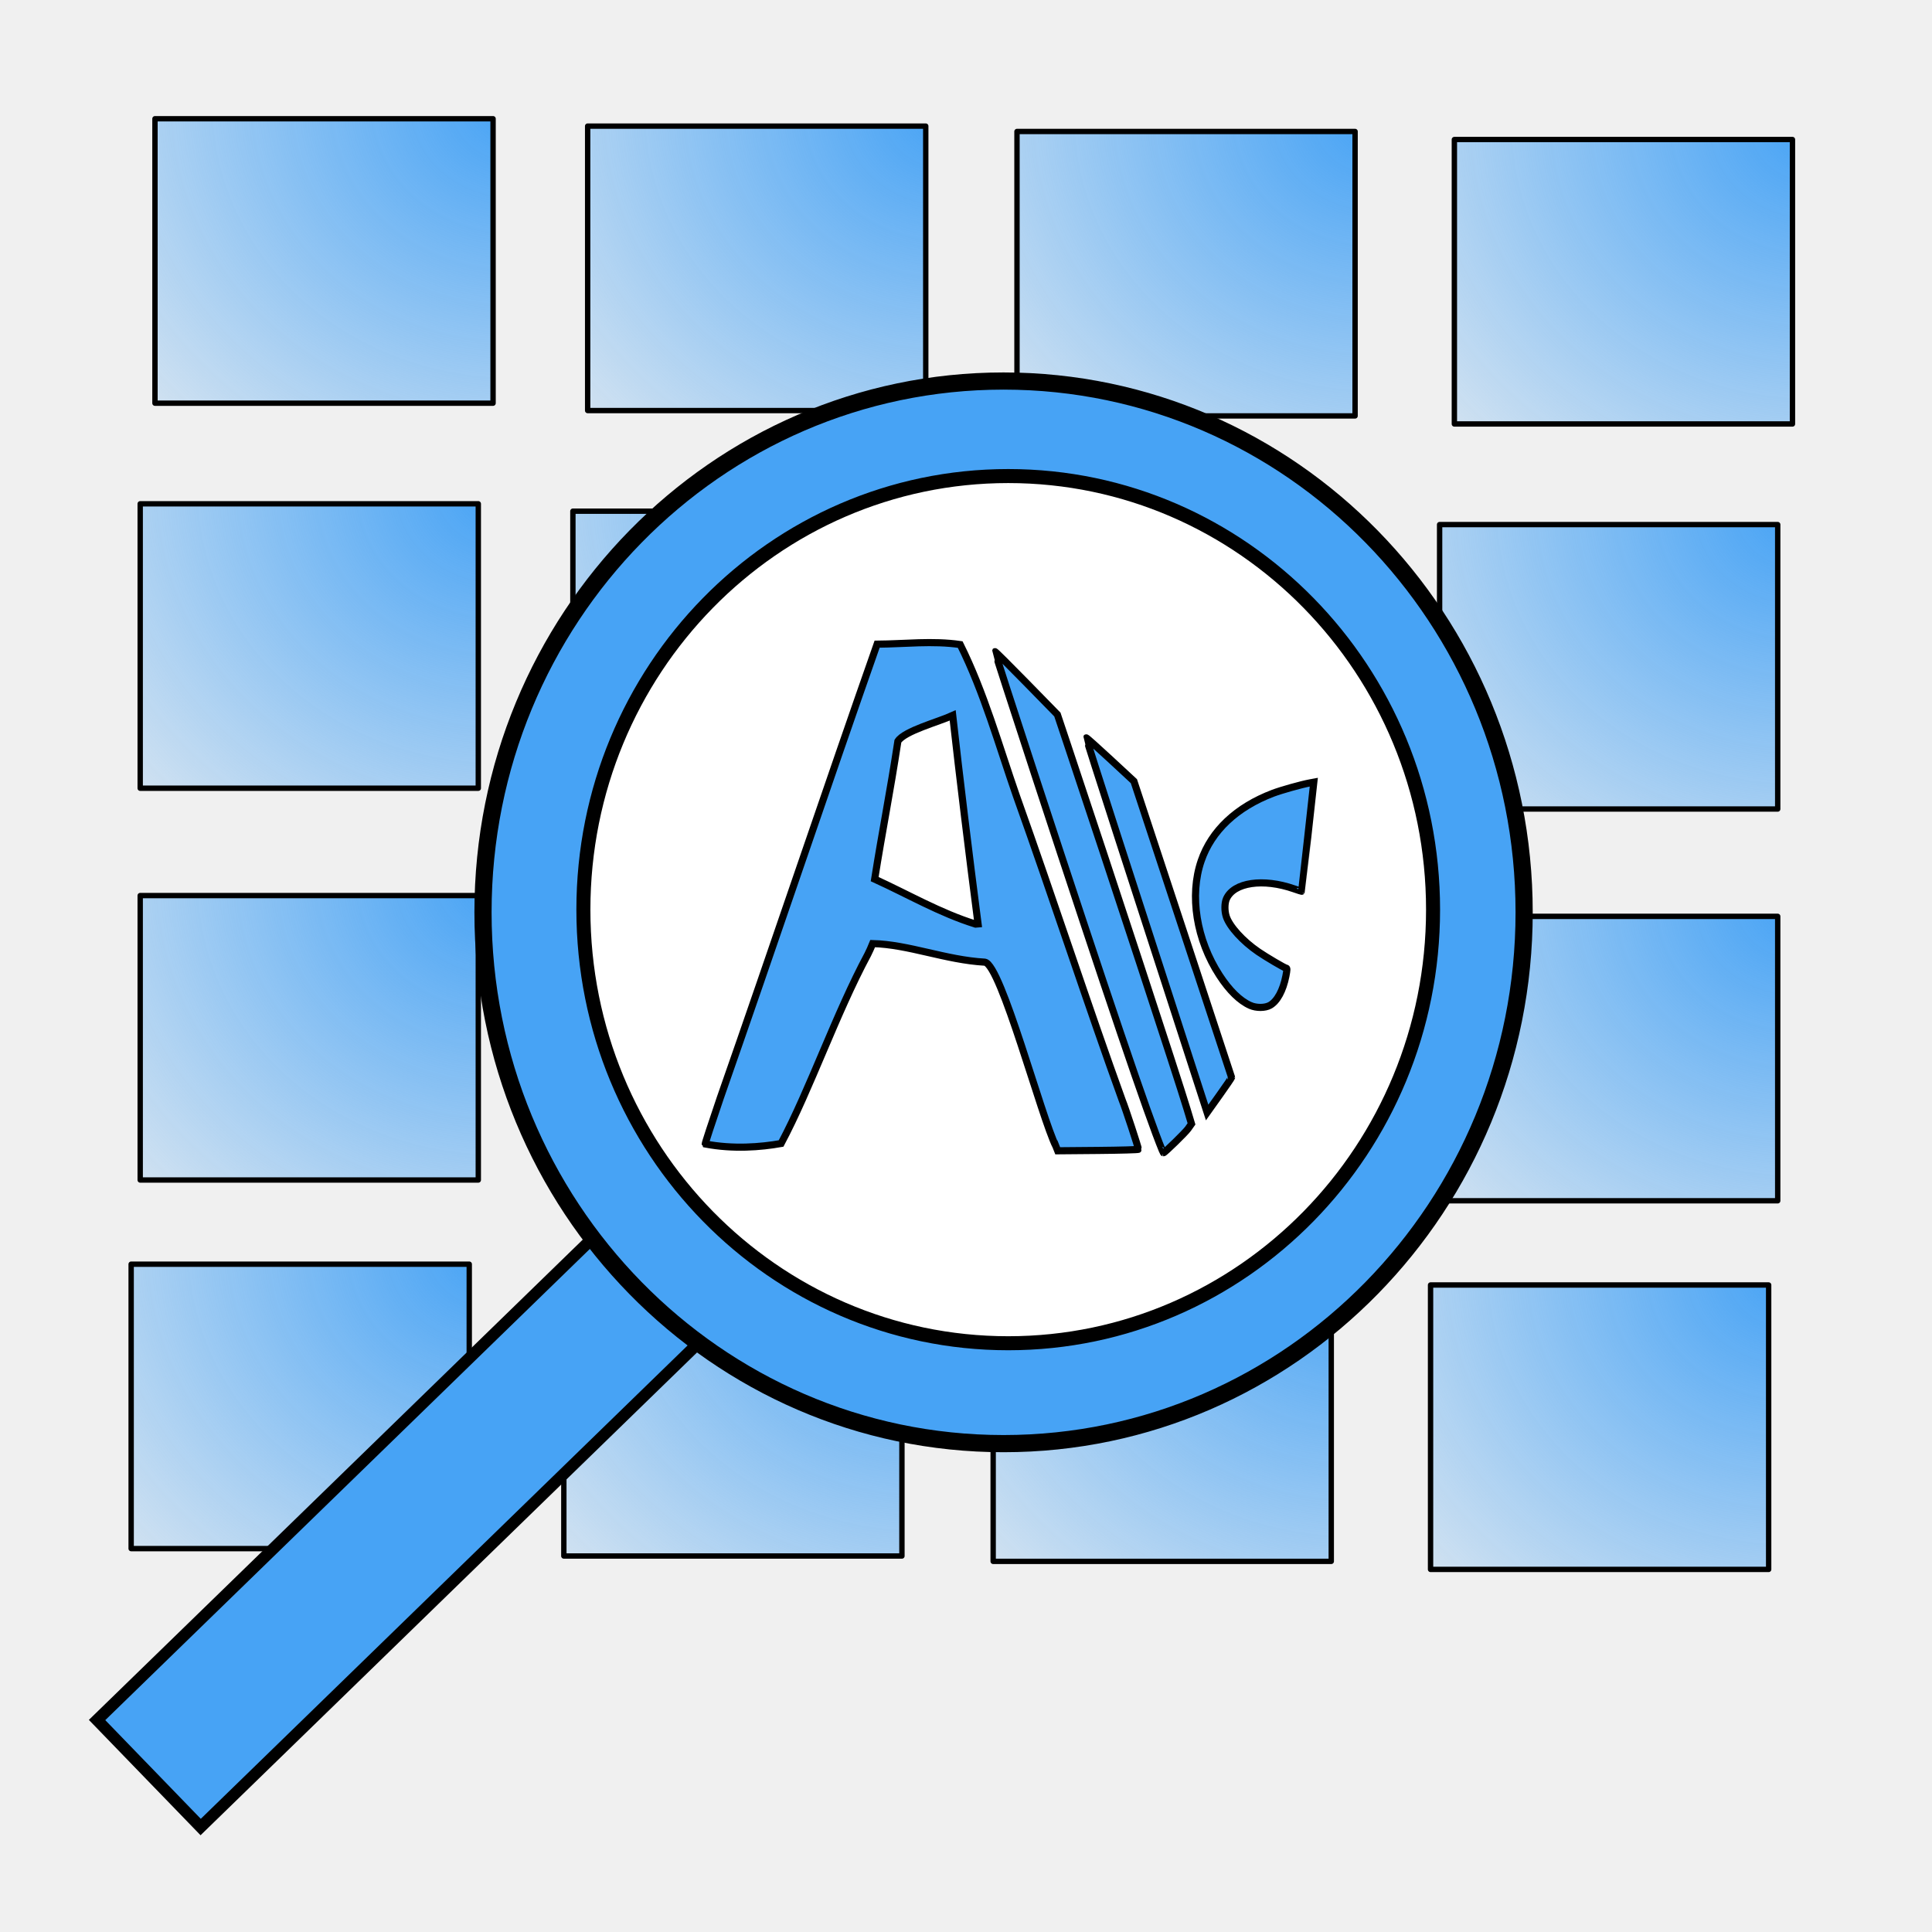
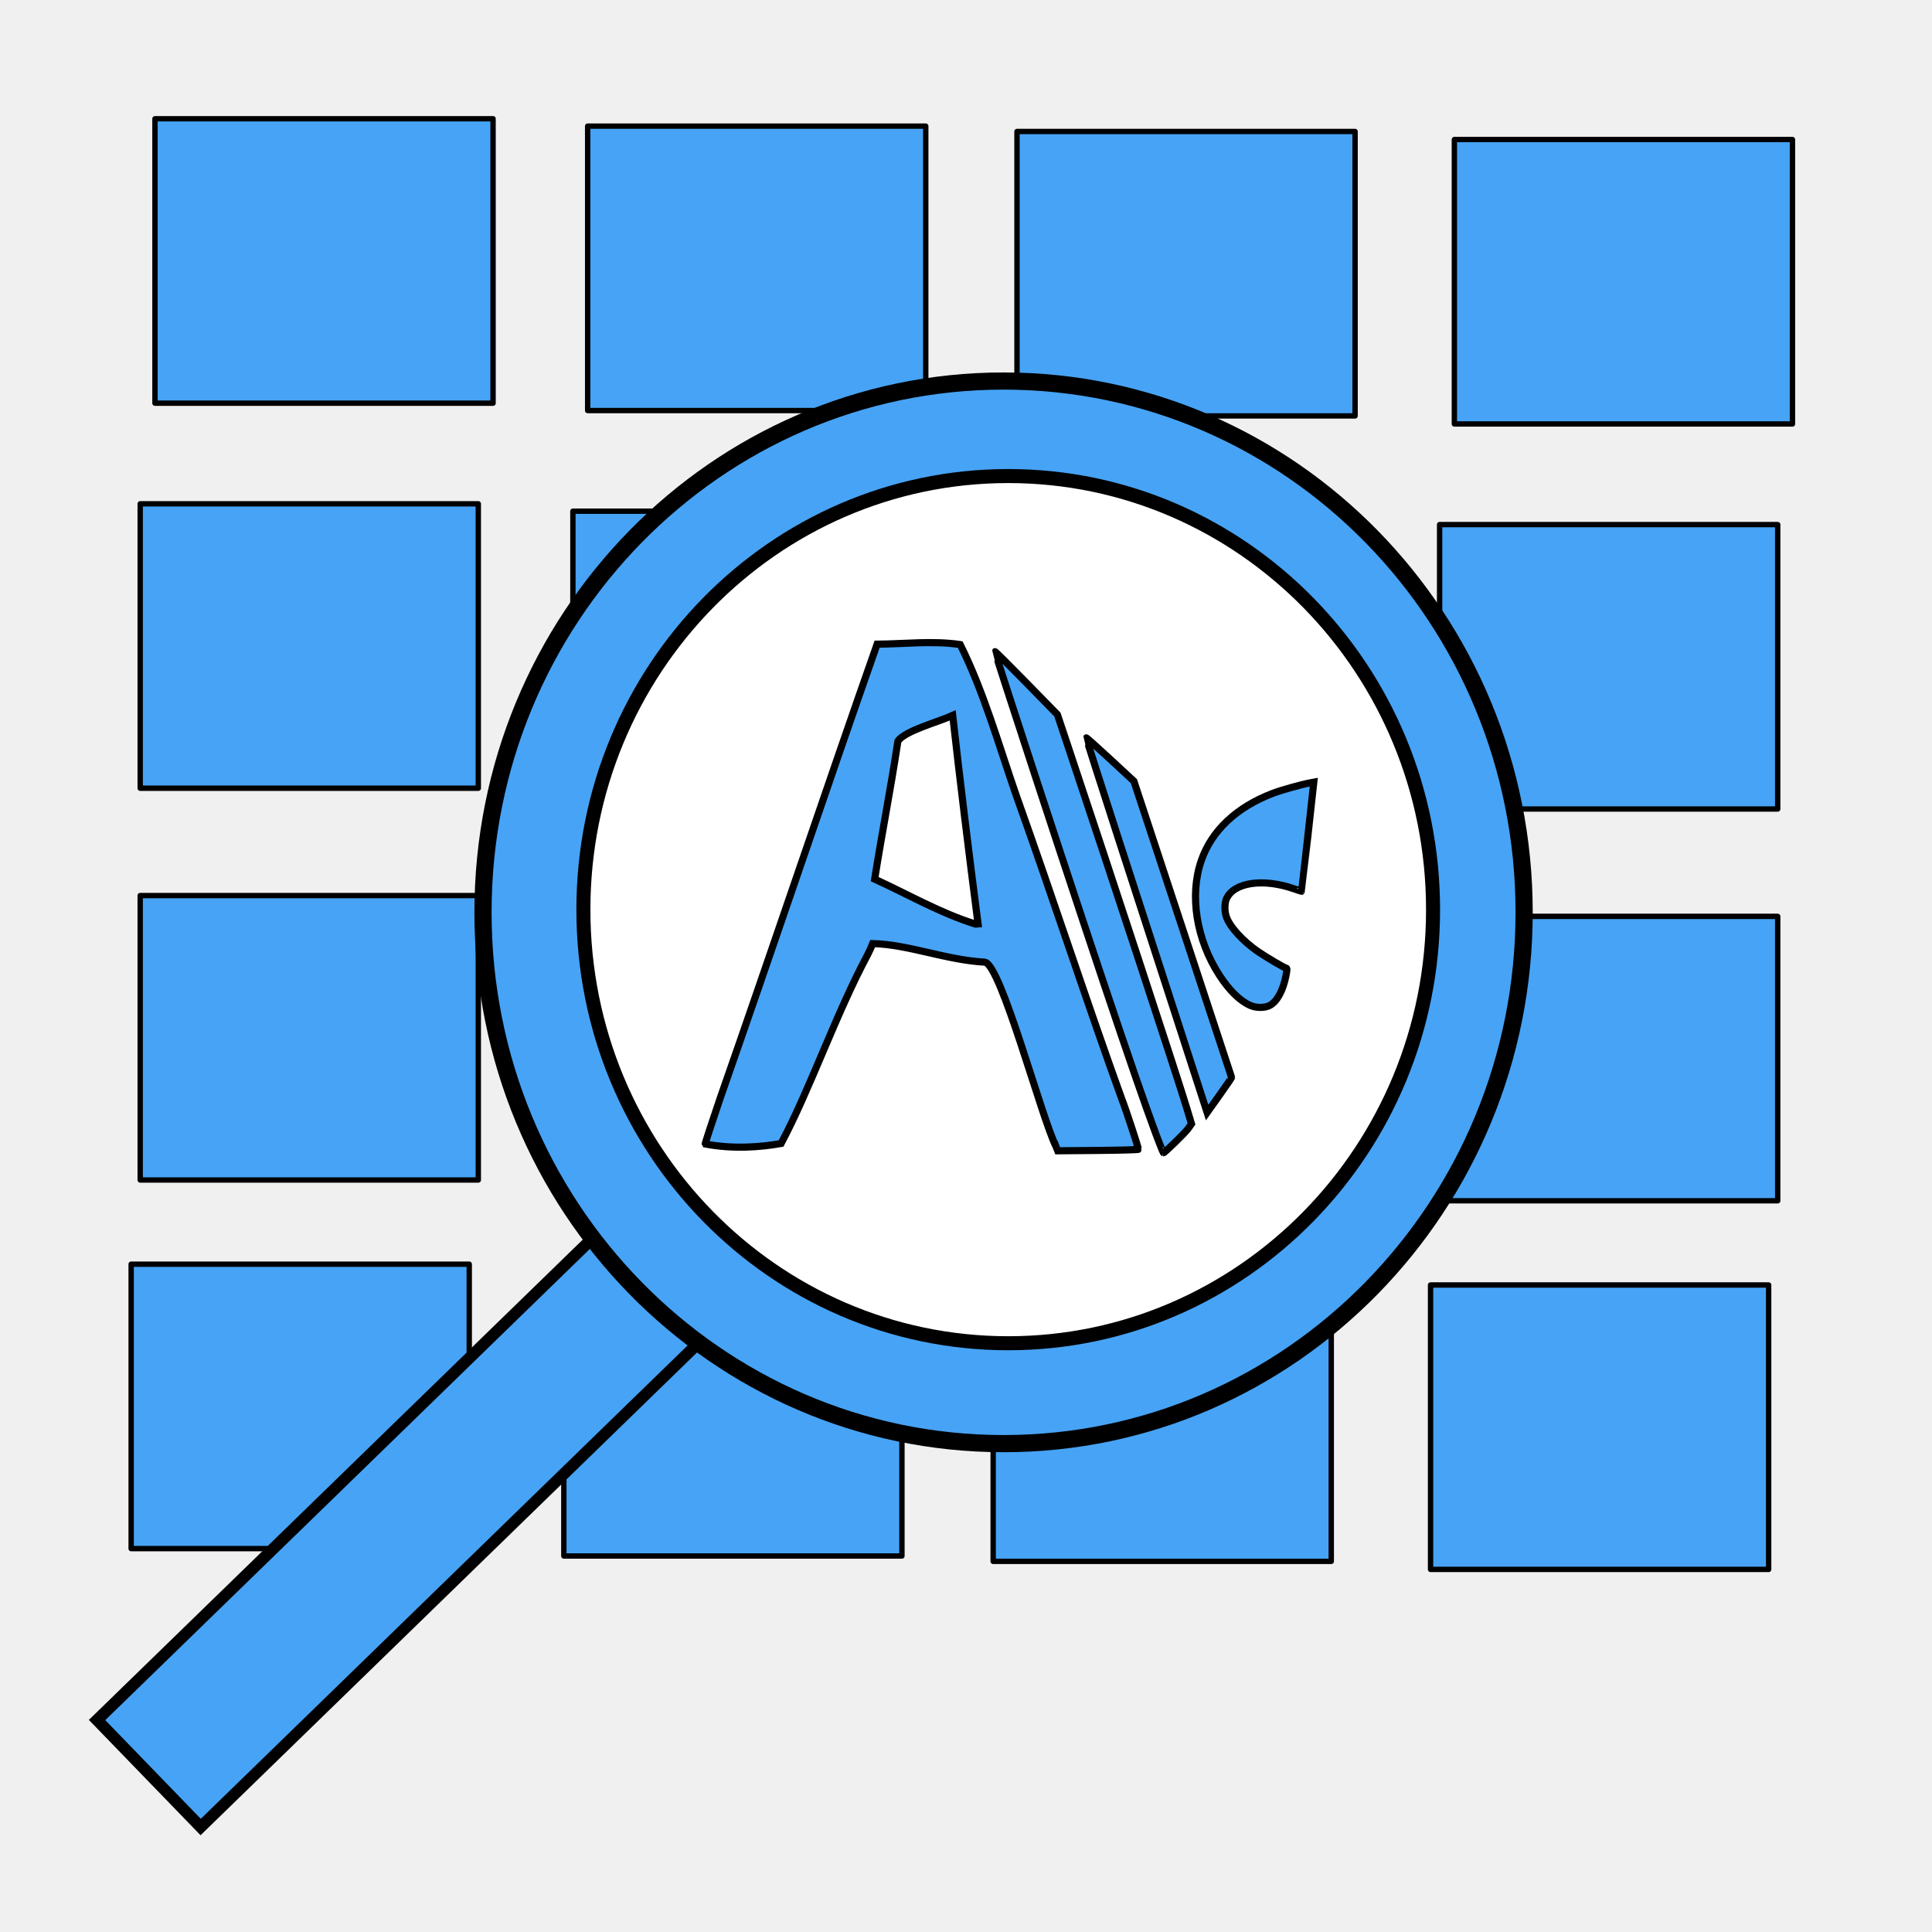
<svg xmlns="http://www.w3.org/2000/svg" xmlns:ns1="http://www.openswatchbook.org/uri/2009/osb" xmlns:xlink="http://www.w3.org/1999/xlink" width="180" height="180" viewBox="0 0 180 180" id="svg2" version="1.1">
  <defs id="defs4">
    <linearGradient id="linearGradient4469">
      <stop style="stop-color:#47a3f5;stop-opacity:1;" offset="0" id="stop4471" />
      <stop style="stop-color:#47a3f5;stop-opacity:0;" offset="1" id="stop4473" />
    </linearGradient>
    <linearGradient id="linearGradient5639" ns1:paint="solid">
      <stop style="stop-color:#47a3f5;stop-opacity:1;" offset="0" id="stop5641" />
    </linearGradient>
-     <radialGradient xlink:href="#linearGradient4469" id="radialGradient4475" cx="-197.851" cy="926.255" fx="-197.851" fy="926.255" r="16.25" gradientTransform="matrix(-3.430769,-1.4515357e-7,1.3213502e-7,-3.123077,-510.0309,3776.878)" gradientUnits="userSpaceOnUse" />
-     <radialGradient xlink:href="#linearGradient4469" id="radialGradient4475-7" cx="-197.851" cy="926.255" fx="-197.851" fy="926.255" r="16.25" gradientTransform="matrix(-3.430769,-1.4515357e-7,1.3213502e-7,-3.123077,-550.7809,3776.128)" gradientUnits="userSpaceOnUse" />
-     <radialGradient xlink:href="#linearGradient4469" id="radialGradient4475-2" cx="-197.851" cy="926.255" fx="-197.851" fy="926.255" r="16.25" gradientTransform="matrix(-3.430769,-1.4515357e-7,1.3213502e-7,-3.123077,-590.7809,3775.628)" gradientUnits="userSpaceOnUse" />
-     <radialGradient xlink:href="#linearGradient4469" id="radialGradient4475-2-0" cx="-197.851" cy="926.255" fx="-197.851" fy="926.255" r="16.25" gradientTransform="matrix(-3.430769,-1.4515357e-7,1.3213502e-7,-3.123077,-592.1559,3811.503)" gradientUnits="userSpaceOnUse" />
    <radialGradient xlink:href="#linearGradient4469" id="radialGradient4475-7-7" cx="-197.851" cy="926.255" fx="-197.851" fy="926.255" r="16.25" gradientTransform="matrix(-3.430769,-1.4515357e-7,1.3213502e-7,-3.123077,-552.1559,3812.003)" gradientUnits="userSpaceOnUse" />
-     <radialGradient xlink:href="#linearGradient4469" id="radialGradient4475-1" cx="-197.851" cy="926.255" fx="-197.851" fy="926.255" r="16.25" gradientTransform="matrix(-3.430769,-1.4515357e-7,1.3213502e-7,-3.123077,-511.4059,3812.753)" gradientUnits="userSpaceOnUse" />
    <radialGradient xlink:href="#linearGradient4469" id="radialGradient4475-2-7" cx="-197.851" cy="926.255" fx="-197.851" fy="926.255" r="16.25" gradientTransform="matrix(-3.430769,-1.4515357e-7,1.3213502e-7,-3.123077,-592.1559,3848.003)" gradientUnits="userSpaceOnUse" />
    <radialGradient xlink:href="#linearGradient4469" id="radialGradient4475-7-4" cx="-197.851" cy="926.255" fx="-197.851" fy="926.255" r="16.25" gradientTransform="matrix(-3.430769,-1.4515357e-7,1.3213502e-7,-3.123077,-552.1559,3848.503)" gradientUnits="userSpaceOnUse" />
-     <radialGradient xlink:href="#linearGradient4469" id="radialGradient4475-0" cx="-197.851" cy="926.255" fx="-197.851" fy="926.255" r="16.25" gradientTransform="matrix(-3.430769,-1.4515357e-7,1.3213502e-7,-3.123077,-511.4059,3849.253)" gradientUnits="userSpaceOnUse" />
-     <radialGradient xlink:href="#linearGradient4469" id="radialGradient4475-2-7-0" cx="-197.851" cy="926.255" fx="-197.851" fy="926.255" r="16.25" gradientTransform="matrix(-3.430769,-1.4515357e-7,1.3213502e-7,-3.123077,-632.4684,3847.315)" gradientUnits="userSpaceOnUse" />
-     <radialGradient xlink:href="#linearGradient4469" id="radialGradient4475-2-0-4" cx="-197.851" cy="926.255" fx="-197.851" fy="926.255" r="16.25" gradientTransform="matrix(-3.430769,-1.4515357e-7,1.3213502e-7,-3.123077,-632.4684,3810.815)" gradientUnits="userSpaceOnUse" />
-     <radialGradient xlink:href="#linearGradient4469" id="radialGradient4475-2-5" cx="-197.851" cy="926.255" fx="-197.851" fy="926.255" r="16.25" gradientTransform="matrix(-3.430769,-1.4515357e-7,1.3213502e-7,-3.123077,-631.0934,3774.94)" gradientUnits="userSpaceOnUse" />
-     <radialGradient xlink:href="#linearGradient4469" id="radialGradient4475-2-7-0-4" cx="-197.851" cy="926.255" fx="-197.851" fy="926.255" r="16.25" gradientTransform="matrix(-3.430769,-1.4515357e-7,1.3213502e-7,-3.123077,-633.3121,3881.659)" gradientUnits="userSpaceOnUse" />
-     <radialGradient xlink:href="#linearGradient4469" id="radialGradient4475-2-7-7" cx="-197.851" cy="926.255" fx="-197.851" fy="926.255" r="16.25" gradientTransform="matrix(-3.430769,-1.4515357e-7,1.3213502e-7,-3.123077,-592.9996,3882.347)" gradientUnits="userSpaceOnUse" />
-     <radialGradient xlink:href="#linearGradient4469" id="radialGradient4475-7-4-4" cx="-197.851" cy="926.255" fx="-197.851" fy="926.255" r="16.25" gradientTransform="matrix(-3.430769,-1.4515357e-7,1.3213502e-7,-3.123077,-552.9996,3882.847)" gradientUnits="userSpaceOnUse" />
-     <radialGradient xlink:href="#linearGradient4469" id="radialGradient4475-0-8" cx="-197.851" cy="926.255" fx="-197.851" fy="926.255" r="16.25" gradientTransform="matrix(-3.430769,-1.4515357e-7,1.3213502e-7,-3.123077,-512.2496,3883.597)" gradientUnits="userSpaceOnUse" />
  </defs>
  <g id="layer1" transform="translate(0,-872.3622)">
-     <rect style="opacity:1;fill:url(#radialGradient4475);fill-opacity:1;fill-rule:nonzero;stroke:#000000;stroke-width:0.5;stroke-linecap:round;stroke-linejoin:round;stroke-miterlimit:4;stroke-dasharray:none;stroke-opacity:1" id="rect4459" width="31.5" height="26.5" x="135.5" y="885.362" />
-     <rect style="opacity:1;fill:url(#radialGradient4475-7);fill-opacity:1;fill-rule:nonzero;stroke:#000000;stroke-width:0.5;stroke-linecap:round;stroke-linejoin:round;stroke-miterlimit:4;stroke-dasharray:none;stroke-opacity:1" id="rect4459-5" width="31.5" height="26.5" x="94.75" y="884.612" />
-     <rect style="opacity:1;fill:url(#radialGradient4475-2);fill-opacity:1;fill-rule:nonzero;stroke:#000000;stroke-width:0.5;stroke-linecap:round;stroke-linejoin:round;stroke-miterlimit:4;stroke-dasharray:none;stroke-opacity:1" id="rect4459-2" width="31.5" height="26.5" x="54.75" y="884.112" />
-     <rect style="opacity:1;fill:url(#radialGradient4475-1);fill-opacity:1;fill-rule:nonzero;stroke:#000000;stroke-width:0.5;stroke-linecap:round;stroke-linejoin:round;stroke-miterlimit:4;stroke-dasharray:none;stroke-opacity:1" id="rect4459-7" width="31.5" height="26.5" x="134.125" y="921.237" />
+     <rect style="opacity:1;fill:#47a3f5;fill-opacity:1;fill-rule:nonzero;stroke:#000000;stroke-width:0.5;stroke-linecap:round;stroke-linejoin:round;stroke-miterlimit:4;stroke-dasharray:none;stroke-opacity:1" id="rect4459" width="31.5" height="26.5" x="135.5" y="885.362" />
+     <rect style="opacity:1;fill:#47a3f5;fill-opacity:1;fill-rule:nonzero;stroke:#000000;stroke-width:0.5;stroke-linecap:round;stroke-linejoin:round;stroke-miterlimit:4;stroke-dasharray:none;stroke-opacity:1" id="rect4459-5" width="31.5" height="26.5" x="94.75" y="884.612" />
+     <rect style="opacity:1;fill:#47a3f5;fill-opacity:1;fill-rule:nonzero;stroke:#000000;stroke-width:0.5;stroke-linecap:round;stroke-linejoin:round;stroke-miterlimit:4;stroke-dasharray:none;stroke-opacity:1" id="rect4459-2" width="31.5" height="26.5" x="54.75" y="884.112" />
+     <rect style="opacity:1;fill:#47a3f5;fill-opacity:1;fill-rule:nonzero;stroke:#000000;stroke-width:0.5;stroke-linecap:round;stroke-linejoin:round;stroke-miterlimit:4;stroke-dasharray:none;stroke-opacity:1" id="rect4459-7" width="31.5" height="26.5" x="134.125" y="921.237" />
    <rect style="opacity:1;fill:url(#radialGradient4475-7-7);fill-opacity:1;fill-rule:nonzero;stroke:#000000;stroke-width:0.5;stroke-linecap:round;stroke-linejoin:round;stroke-miterlimit:4;stroke-dasharray:none;stroke-opacity:1" id="rect4459-5-8" width="31.5" height="26.5" x="93.375" y="920.487" />
-     <rect style="opacity:1;fill:url(#radialGradient4475-2-0);fill-opacity:1;fill-rule:nonzero;stroke:#000000;stroke-width:0.5;stroke-linecap:round;stroke-linejoin:round;stroke-miterlimit:4;stroke-dasharray:none;stroke-opacity:1" id="rect4459-2-7" width="31.5" height="26.5" x="53.375" y="919.987" />
-     <rect style="opacity:1;fill:url(#radialGradient4475-0);fill-opacity:1;fill-rule:nonzero;stroke:#000000;stroke-width:0.5;stroke-linecap:round;stroke-linejoin:round;stroke-miterlimit:4;stroke-dasharray:none;stroke-opacity:1" id="rect4459-0" width="31.5" height="26.5" x="134.125" y="957.737" />
+     <rect style="opacity:1;fill:#47a3f5;fill-opacity:1;fill-rule:nonzero;stroke:#000000;stroke-width:0.5;stroke-linecap:round;stroke-linejoin:round;stroke-miterlimit:4;stroke-dasharray:none;stroke-opacity:1" id="rect4459-2-7" width="31.5" height="26.5" x="53.375" y="919.987" />
+     <rect style="opacity:1;fill:#47a3f5;fill-opacity:1;fill-rule:nonzero;stroke:#000000;stroke-width:0.5;stroke-linecap:round;stroke-linejoin:round;stroke-miterlimit:4;stroke-dasharray:none;stroke-opacity:1" id="rect4459-0" width="31.5" height="26.5" x="134.125" y="957.737" />
    <rect style="opacity:1;fill:url(#radialGradient4475-7-4);fill-opacity:1;fill-rule:nonzero;stroke:#000000;stroke-width:0.5;stroke-linecap:round;stroke-linejoin:round;stroke-miterlimit:4;stroke-dasharray:none;stroke-opacity:1" id="rect4459-5-5" width="31.5" height="26.5" x="93.375" y="956.987" />
    <rect style="opacity:1;fill:url(#radialGradient4475-2-7);fill-opacity:1;fill-rule:nonzero;stroke:#000000;stroke-width:0.5;stroke-linecap:round;stroke-linejoin:round;stroke-miterlimit:4;stroke-dasharray:none;stroke-opacity:1" id="rect4459-2-8" width="31.5" height="26.5" x="53.375" y="956.487" />
-     <rect style="opacity:1;fill:url(#radialGradient4475-2-5);fill-opacity:1;fill-rule:nonzero;stroke:#000000;stroke-width:0.5;stroke-linecap:round;stroke-linejoin:round;stroke-miterlimit:4;stroke-dasharray:none;stroke-opacity:1" id="rect4459-2-5" width="31.5" height="26.5" x="14.438" y="883.425" />
-     <rect style="opacity:1;fill:url(#radialGradient4475-2-0-4);fill-opacity:1;fill-rule:nonzero;stroke:#000000;stroke-width:0.5;stroke-linecap:round;stroke-linejoin:round;stroke-miterlimit:4;stroke-dasharray:none;stroke-opacity:1" id="rect4459-2-7-6" width="31.5" height="26.5" x="13.062" y="919.3" />
-     <rect style="opacity:1;fill:url(#radialGradient4475-2-7-0);fill-opacity:1;fill-rule:nonzero;stroke:#000000;stroke-width:0.5;stroke-linecap:round;stroke-linejoin:round;stroke-miterlimit:4;stroke-dasharray:none;stroke-opacity:1" id="rect4459-2-8-6" width="31.5" height="26.5" x="13.062" y="955.8" />
-     <rect style="opacity:1;fill:url(#radialGradient4475-0-8);fill-opacity:1;fill-rule:nonzero;stroke:#000000;stroke-width:0.5;stroke-linecap:round;stroke-linejoin:round;stroke-miterlimit:4;stroke-dasharray:none;stroke-opacity:1" id="rect4459-0-3" width="31.5" height="26.5" x="133.281" y="992.081" />
-     <rect style="opacity:1;fill:url(#radialGradient4475-7-4-4);fill-opacity:1;fill-rule:nonzero;stroke:#000000;stroke-width:0.5;stroke-linecap:round;stroke-linejoin:round;stroke-miterlimit:4;stroke-dasharray:none;stroke-opacity:1" id="rect4459-5-5-5" width="31.5" height="26.5" x="92.531" y="991.331" />
-     <rect style="opacity:1;fill:url(#radialGradient4475-2-7-7);fill-opacity:1;fill-rule:nonzero;stroke:#000000;stroke-width:0.5;stroke-linecap:round;stroke-linejoin:round;stroke-miterlimit:4;stroke-dasharray:none;stroke-opacity:1" id="rect4459-2-8-2" width="31.5" height="26.5" x="52.531" y="990.831" />
-     <rect style="opacity:1;fill:url(#radialGradient4475-2-7-0-4);fill-opacity:1;fill-rule:nonzero;stroke:#000000;stroke-width:0.5;stroke-linecap:round;stroke-linejoin:round;stroke-miterlimit:4;stroke-dasharray:none;stroke-opacity:1" id="rect4459-2-8-6-4" width="31.5" height="26.5" x="12.219" y="990.143" />
+     <rect style="opacity:1;fill:#47a3f5;fill-opacity:1;fill-rule:nonzero;stroke:#000000;stroke-width:0.5;stroke-linecap:round;stroke-linejoin:round;stroke-miterlimit:4;stroke-dasharray:none;stroke-opacity:1" id="rect4459-2-5" width="31.5" height="26.5" x="14.438" y="883.425" />
+     <rect style="opacity:1;fill:#47a3f5;fill-opacity:1;fill-rule:nonzero;stroke:#000000;stroke-width:0.5;stroke-linecap:round;stroke-linejoin:round;stroke-miterlimit:4;stroke-dasharray:none;stroke-opacity:1" id="rect4459-2-7-6" width="31.5" height="26.5" x="13.062" y="919.3" />
+     <rect style="opacity:1;fill:#47a3f5;fill-opacity:1;fill-rule:nonzero;stroke:#000000;stroke-width:0.5;stroke-linecap:round;stroke-linejoin:round;stroke-miterlimit:4;stroke-dasharray:none;stroke-opacity:1" id="rect4459-2-8-6" width="31.5" height="26.5" x="13.062" y="955.8" />
+     <rect style="opacity:1;fill:#47a3f5;fill-opacity:1;fill-rule:nonzero;stroke:#000000;stroke-width:0.5;stroke-linecap:round;stroke-linejoin:round;stroke-miterlimit:4;stroke-dasharray:none;stroke-opacity:1" id="rect4459-0-3" width="31.5" height="26.5" x="133.281" y="992.081" />
+     <rect style="opacity:1;fill:#47a3f5;fill-opacity:1;fill-rule:nonzero;stroke:#000000;stroke-width:0.5;stroke-linecap:round;stroke-linejoin:round;stroke-miterlimit:4;stroke-dasharray:none;stroke-opacity:1" id="rect4459-5-5-5" width="31.5" height="26.5" x="92.531" y="991.331" />
+     <rect style="opacity:1;fill:#47a3f5;fill-opacity:1;fill-rule:nonzero;stroke:#000000;stroke-width:0.5;stroke-linecap:round;stroke-linejoin:round;stroke-miterlimit:4;stroke-dasharray:none;stroke-opacity:1" id="rect4459-2-8-2" width="31.5" height="26.5" x="52.531" y="990.831" />
+     <rect style="opacity:1;fill:#47a3f5;fill-opacity:1;fill-rule:nonzero;stroke:#000000;stroke-width:0.5;stroke-linecap:round;stroke-linejoin:round;stroke-miterlimit:4;stroke-dasharray:none;stroke-opacity:1" id="rect4459-2-8-6-4" width="31.5" height="26.5" x="12.219" y="990.143" />
    <text xml:space="preserve" style="font-style:normal;font-weight:normal;font-size:40px;line-height:125%;font-family:sans-serif;letter-spacing:0px;word-spacing:0px;fill:#000000;fill-opacity:1;stroke:none;stroke-width:1px;stroke-linecap:butt;stroke-linejoin:miter;stroke-opacity:1" x="-97.227" y="952.66" id="text4331">
      <tspan id="tspan4333" x="-97.227" y="952.66" />
    </text>
    <flowRoot xml:space="preserve" id="flowRoot4343" style="fill:black;stroke:none;stroke-opacity:1;stroke-width:1px;stroke-linejoin:miter;stroke-linecap:butt;fill-opacity:1;font-family:sans-serif;font-style:normal;font-weight:normal;font-size:40px;line-height:125%;letter-spacing:0px;word-spacing:0px">
      <flowRegion id="flowRegion4345">
        <rect id="rect4347" width="89.095" height="46.669" x="-116.319" y="-37.789" />
      </flowRegion>
      <flowPara id="flowPara4349" />
    </flowRoot>
    <flowRoot xml:space="preserve" id="flowRoot4355" style="fill:black;stroke:none;stroke-opacity:1;stroke-width:1px;stroke-linejoin:miter;stroke-linecap:butt;fill-opacity:1;font-family:sans-serif;font-style:normal;font-weight:normal;font-size:40px;line-height:125%;letter-spacing:0px;word-spacing:0px">
      <flowRegion id="flowRegion4357">
        <rect id="rect4359" width="66.468" height="63.64" x="-103.238" y="83.126" />
      </flowRegion>
      <flowPara id="flowPara4361" />
    </flowRoot>
    <rect style="opacity:1;fill:#47a3f5;fill-opacity:1;fill-rule:nonzero;stroke:#000000;stroke-width:1.082;stroke-linejoin:miter;stroke-miterlimit:4;stroke-dasharray:none;stroke-opacity:1" id="rect4160" width="13.877" height="65.224" x="746.615" y="646.529" transform="matrix(0.6955652,0.718463,-0.7169277,0.6971475,0,0)" />
    <ellipse style="opacity:1;fill:#47a3f5;fill-opacity:1;fill-rule:nonzero;stroke:#000000;stroke-width:1.6;stroke-linejoin:miter;stroke-miterlimit:4;stroke-dasharray:none;stroke-opacity:1" id="path4156" cx="93.5" cy="957.362" rx="48.5" ry="49.5" />
    <ellipse style="opacity:1;fill:#ffffff;fill-opacity:1;fill-rule:nonzero;stroke:#000000;stroke-width:1.306;stroke-linejoin:miter;stroke-miterlimit:4;stroke-dasharray:none;stroke-opacity:1" id="path4156-2" cx="93.934" cy="957.112" rx="39.581" ry="40.397" />
    <path id="path5667" style="fill:#47a3f5;fill-opacity:1;fill-rule:nonzero;stroke:#000000;stroke-width:0.664;stroke-opacity:1" d="m 116.481,966.036 c -0.966,-0.432 -1.945,-1.389 -2.861,-2.798 -2.157,-3.319 -2.816,-7.437 -1.709,-10.671 0.965,-2.816 3.298,-5.012 6.693,-6.301 0.763,-0.29 2.642,-0.817 3.427,-0.961 l 0.373,-0.069 -0.559,5.072 c -0.308,2.79 -0.565,5.08 -0.572,5.09 -0.007,0.01 -0.327,-0.092 -0.71,-0.226 -2.881,-1.007 -5.612,-0.606 -6.296,0.924 -0.184,0.411 -0.19,1.142 -0.015,1.668 0.312,0.938 1.537,2.284 2.98,3.272 0.745,0.51 2.473,1.527 2.596,1.527 0.095,0 0.089,0.157 -0.026,0.743 -0.265,1.337 -0.804,2.332 -1.471,2.715 -0.456,0.262 -1.282,0.268 -1.849,0.015 z m -6.729,1.598 c -1.493,-4.609 -4.033,-12.451 -5.645,-17.428 -1.612,-4.977 -2.917,-9.07 -2.9,-9.097 0.018,-0.027 1.023,0.87 2.234,1.993 l 2.202,2.042 4.544,13.769 c 2.499,7.573 4.549,13.795 4.556,13.827 0.007,0.032 -0.503,0.782 -1.133,1.666 l -1.145,1.607 -2.714,-8.379 z m -1.465,11.906 c -1.307,-3.155 -5.123,-14.399 -11.902,-35.078 -2.043,-6.233 -3.7,-11.355 -3.681,-11.384 0.019,-0.029 1.334,1.277 2.922,2.902 l 2.888,2.954 0.964,2.881 c 4.014,12 10.252,31.013 11.117,33.881 l 0.414,1.374 -0.322,0.458 c -0.237,0.338 -2.182,2.24 -2.291,2.24 -0.008,0 -0.057,-0.103 -0.11,-0.229 z m -9.898,-0.35 c -1.371,-2.741 -5.118,-16.931 -6.627,-17.183 -3.667,-0.208 -7.118,-1.655 -10.456,-1.734 -0.139,0.354 -0.299,0.692 -0.459,1.018 -2.962,5.515 -5.38,12.557 -8.073,17.607 -1.914,0.341 -4.468,0.543 -7.07,0.046 -0.022,-0.034 0.607,-1.958 1.398,-4.276 4.922,-14.063 10.073,-29.375 14.616,-42.29 2.569,-0.018 5.183,-0.342 7.742,0.036 2.213,4.434 3.624,9.467 5.216,14.041 3.506,9.822 6.749,19.778 9.885,28.427 0.257,0.611 1.539,4.503 1.502,4.56 -0.026,0.039 -1.728,0.086 -3.783,0.104 l -3.736,0.032 -0.154,-0.389 z m -9.629,-40.174 c -1.312,0.605 -4.494,1.437 -5.105,2.402 -0.743,4.868 -1.458,8.378 -2.164,12.85 3.097,1.409 6.095,3.164 9.4,4.191 l 0.232,-0.019 c -0.841,-6.472 -1.732,-13.77 -2.363,-19.424 z" />
  </g>
</svg>
